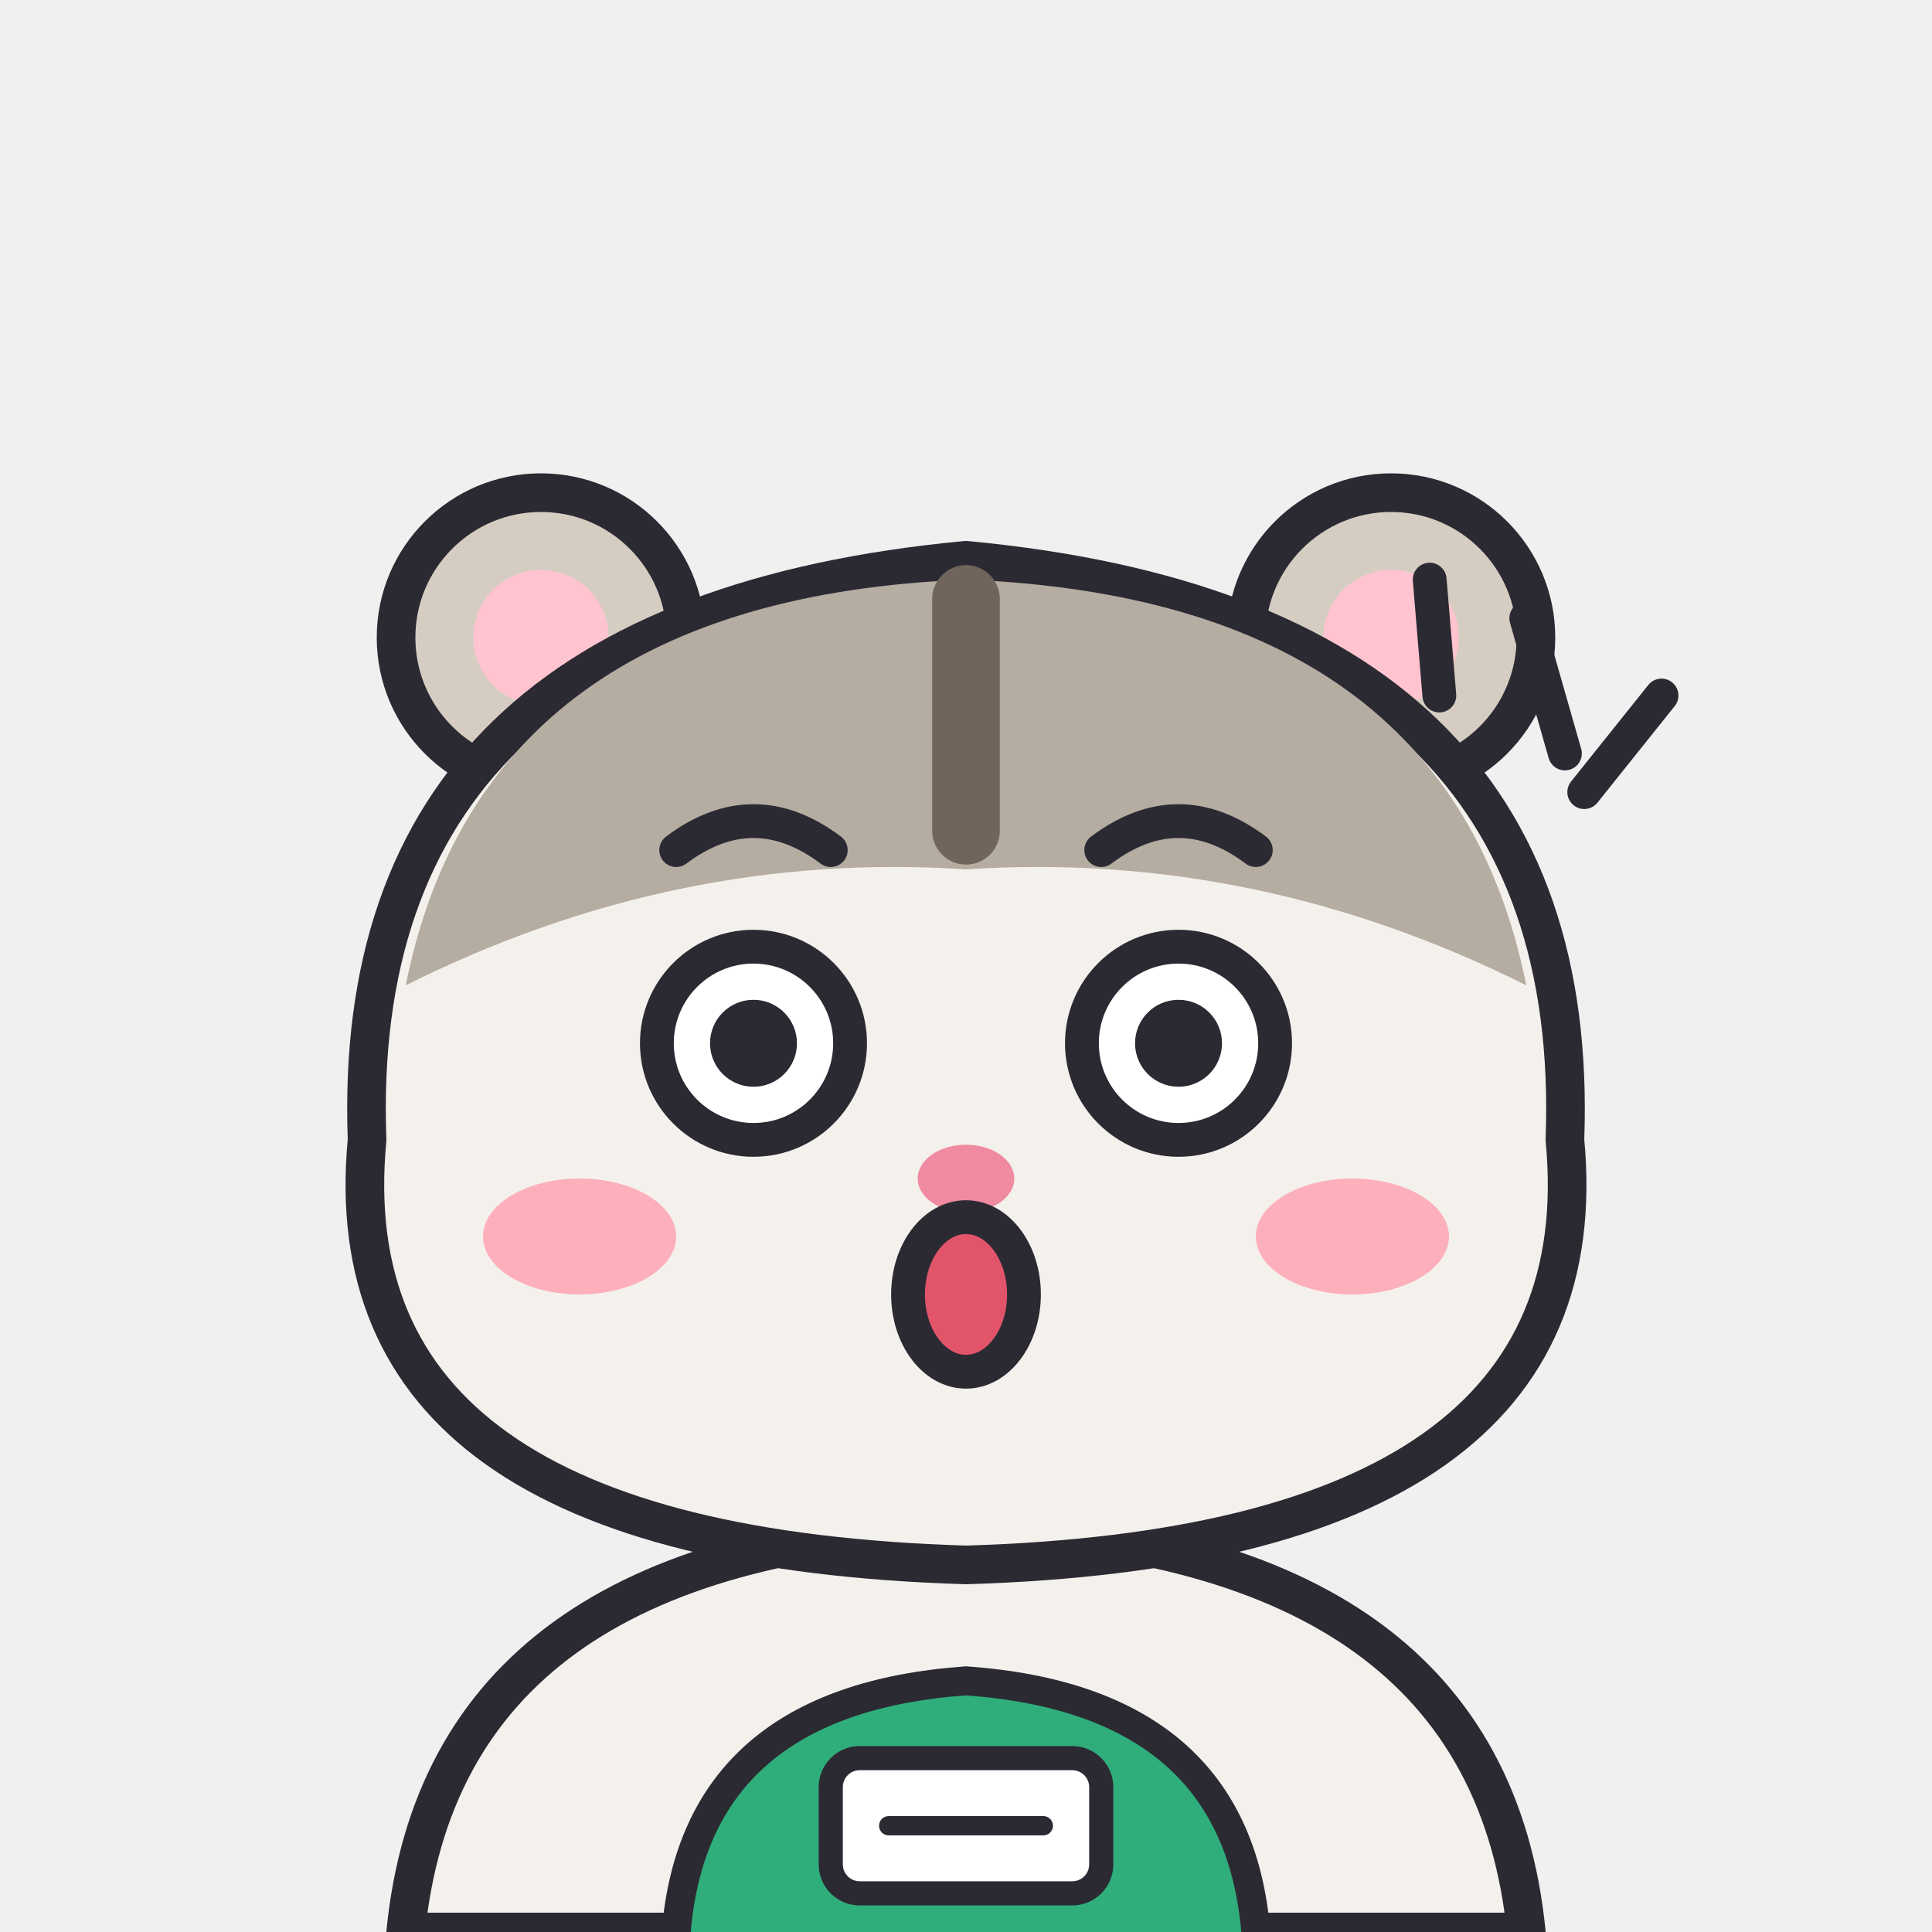
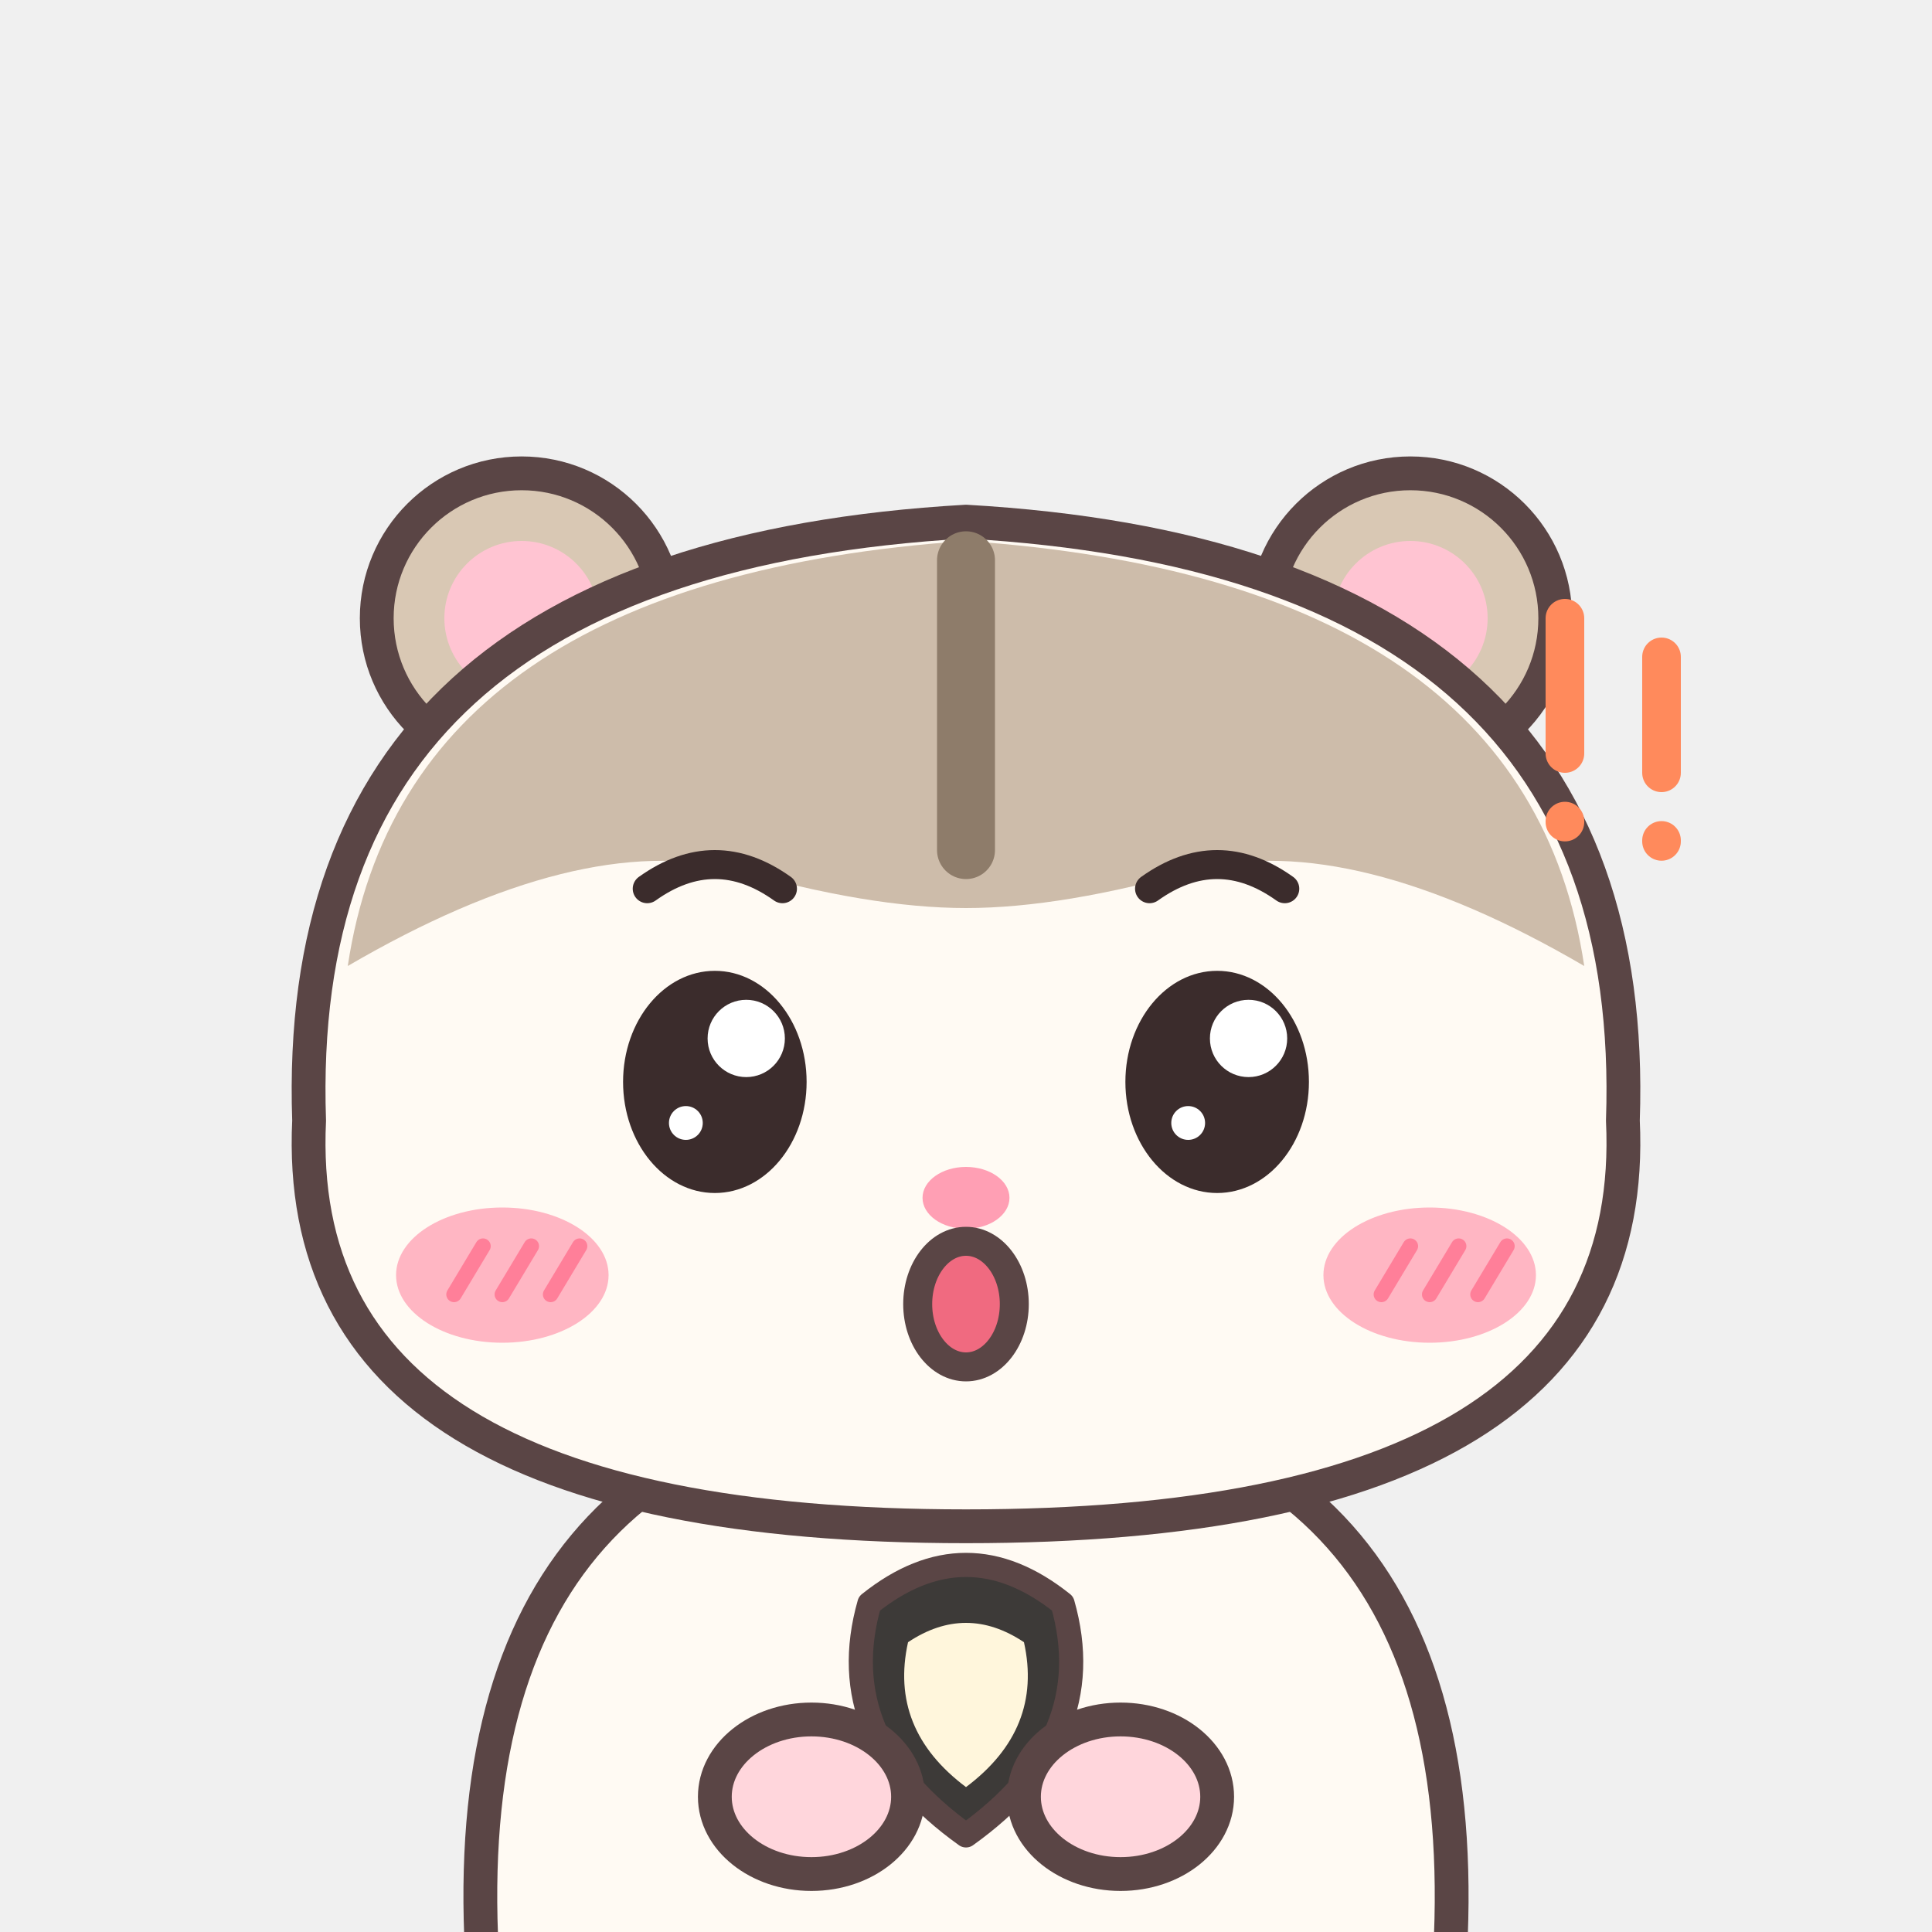
<svg xmlns="http://www.w3.org/2000/svg" viewBox="0 0 200 200" role="img" aria-label="ジャンガリアンハムスター">
-   <path d="M42 200 Q46 160 100 158 Q154 160 158 200 Z" fill="#f4f1ec" stroke="#2b2a33" stroke-width="4" stroke-linejoin="round" />
-   <path d="M70 200 Q72 176 100 174 Q128 176 130 200" fill="#2fae7c" stroke="#2b2a33" stroke-width="3" stroke-linejoin="round" />
-   <rect x="86" y="182" width="28" height="14" rx="3" fill="#fff" stroke="#2b2a33" stroke-width="2.5" stroke-linejoin="round" />
-   <path d="M92 189 h16" stroke="#2b2a33" stroke-width="2" stroke-linecap="round" />
-   <circle cx="56" cy="66" r="15" fill="#d6cdc2" stroke="#2b2a33" stroke-width="4" stroke-linejoin="round" />
-   <circle cx="144" cy="66" r="15" fill="#d6cdc2" stroke="#2b2a33" stroke-width="4" stroke-linejoin="round" />
-   <circle cx="56" cy="66" r="7" fill="#ffc4cf" />
-   <circle cx="144" cy="66" r="7" fill="#ffc4cf" />
-   <path d="M38 118 Q36 64 100 58 Q164 64 162 118 Q166 160 100 162 Q34 160 38 118 Z" fill="#f4f1ec" stroke="#2b2a33" stroke-width="4" stroke-linejoin="round" />
-   <path d="M42 102 Q50 62 100 60 Q150 62 158 102 Q130 88 100 90 Q70 88 42 102 Z" fill="#b5aca2" />
-   <path d="M100 62 V86" stroke="#6f655c" stroke-width="7" stroke-linecap="round" />
-   <ellipse cx="100" cy="122" rx="5" ry="3.5" fill="#f08aa0" />
-   <ellipse cx="60" cy="128" rx="10" ry="6" fill="#ff9fb0" opacity="0.8" />
-   <ellipse cx="140" cy="128" rx="10" ry="6" fill="#ff9fb0" opacity="0.8" />
-   <path d="M70 88 Q78 82 86 88" fill="none" stroke="#2b2a33" stroke-width="3.5" stroke-linecap="round" />
-   <path d="M114 88 Q122 82 130 88" fill="none" stroke="#2b2a33" stroke-width="3.5" stroke-linecap="round" />
-   <circle cx="78" cy="108" r="10" fill="#fff" stroke="#2b2a33" stroke-width="3.5" />
-   <circle cx="78" cy="108" r="4.5" fill="#2b2a33" />
-   <circle cx="122" cy="108" r="10" fill="#fff" stroke="#2b2a33" stroke-width="3.5" />
-   <circle cx="122" cy="108" r="4.5" fill="#2b2a33" />
-   <ellipse cx="100" cy="134" rx="6" ry="8" fill="#e2546a" stroke="#2b2a33" stroke-width="3.5" stroke-linecap="round" stroke-linejoin="round" />
-   <path d="M158 64 l4 14 M172 72 l-8 10 M148 60 l1 12" stroke="#2b2a33" stroke-width="3.5" stroke-linecap="round" />
+   <path d="M50 204 Q46 146 100 144 Q154 146 150 204 Z" fill="#fffaf3" stroke="#5a4545" stroke-width="3.5" stroke-linejoin="round" stroke-linecap="round" />
+   <g transform="translate(0 16)">
+     <path d="M90 150 q10 -8 20 0 q4 14 -10 24 q-14 -10 -10 -24z" fill="#3d3a38" stroke="#5a4545" stroke-width="2.5" stroke-linejoin="round" stroke-linecap="round" />
+     <path d="M94 154 q6 -4 12 0 q2 9 -6 15 q-8 -6 -6 -15z" fill="#fff6dc" />
+   </g>
+   <ellipse cx="84" cy="186" rx="10" ry="8" fill="#ffd6dc" stroke="#5a4545" stroke-width="3.5" stroke-linejoin="round" stroke-linecap="round" />
+   <ellipse cx="116" cy="186" rx="10" ry="8" fill="#ffd6dc" stroke="#5a4545" stroke-width="3.5" stroke-linejoin="round" stroke-linecap="round" />
+   <circle cx="54" cy="64" r="15" fill="#d9c8b4" stroke="#5a4545" stroke-width="3.5" stroke-linejoin="round" stroke-linecap="round" />
+   <circle cx="146" cy="64" r="15" fill="#d9c8b4" stroke="#5a4545" stroke-width="3.5" stroke-linejoin="round" stroke-linecap="round" />
+   <circle cx="54" cy="64" r="8" fill="#ffc4d2" />
+   <circle cx="146" cy="64" r="8" fill="#ffc4d2" />
+   <path d="M32 116 Q30 58 100 54 Q170 58 168 116 Q170 158 100 158 Q30 158 32 116 Z" fill="#fffaf3" stroke="#5a4545" stroke-width="3.5" stroke-linejoin="round" stroke-linecap="round" />
+   <path d="M36 100 Q42 60 100 56 Q158 60 164 100 Q140 86 124 90 Q110 94 100 94 Q90 94 76 90 Q60 86 36 100 Z" fill="#cdbcaa" />
+   <path d="M100 58 V88" stroke="#8e7c6a" stroke-width="6" stroke-linecap="round" />
+   <ellipse cx="100" cy="124" rx="4.5" ry="3.2" fill="#ff9fb4" />
+   <ellipse cx="52" cy="132" rx="11" ry="7" fill="#ffaabb" opacity="0.85" />
+   <path d="M47 134 l3 -5 M52 134 l3 -5 M57 134 l3 -5" stroke="#ff7f99" stroke-width="1.6" stroke-linecap="round" />
+   <ellipse cx="148" cy="132" rx="11" ry="7" fill="#ffaabb" opacity="0.85" />
+   <path d="M143 134 l3 -5 M148 134 l3 -5 M153 134 l3 -5" stroke="#ff7f99" stroke-width="1.6" stroke-linecap="round" />
+   <path d="M67 92 Q74 87 81 92" fill="none" stroke="#3b2c2c" stroke-width="3" stroke-linecap="round" />
+   <path d="M119 92 Q126 87 133 92" fill="none" stroke="#3b2c2c" stroke-width="3" stroke-linecap="round" />
+   <ellipse cx="74" cy="112" rx="9.5" ry="11.5" fill="#3b2c2c" />
+   <circle cx="77.25" cy="107.5" r="4" fill="#fff" />
+   <circle cx="71" cy="116.25" r="1.75" fill="#fff" />
+   <ellipse cx="126" cy="112" rx="9.5" ry="11.5" fill="#3b2c2c" />
+   <circle cx="129.25" cy="107.5" r="4" fill="#fff" />
+   <circle cx="123" cy="116.25" r="1.75" fill="#fff" />
+   <ellipse cx="100" cy="135" rx="5" ry="6.5" fill="#f06a80" stroke="#5a4545" stroke-width="3" stroke-linecap="round" stroke-linejoin="round" />
+   <path d="M162 64 v14 M162 85 v0.1 M172 68 v12 M172 87 v0.1" stroke="#ff8a5c" stroke-width="4" stroke-linecap="round" />
</svg>
